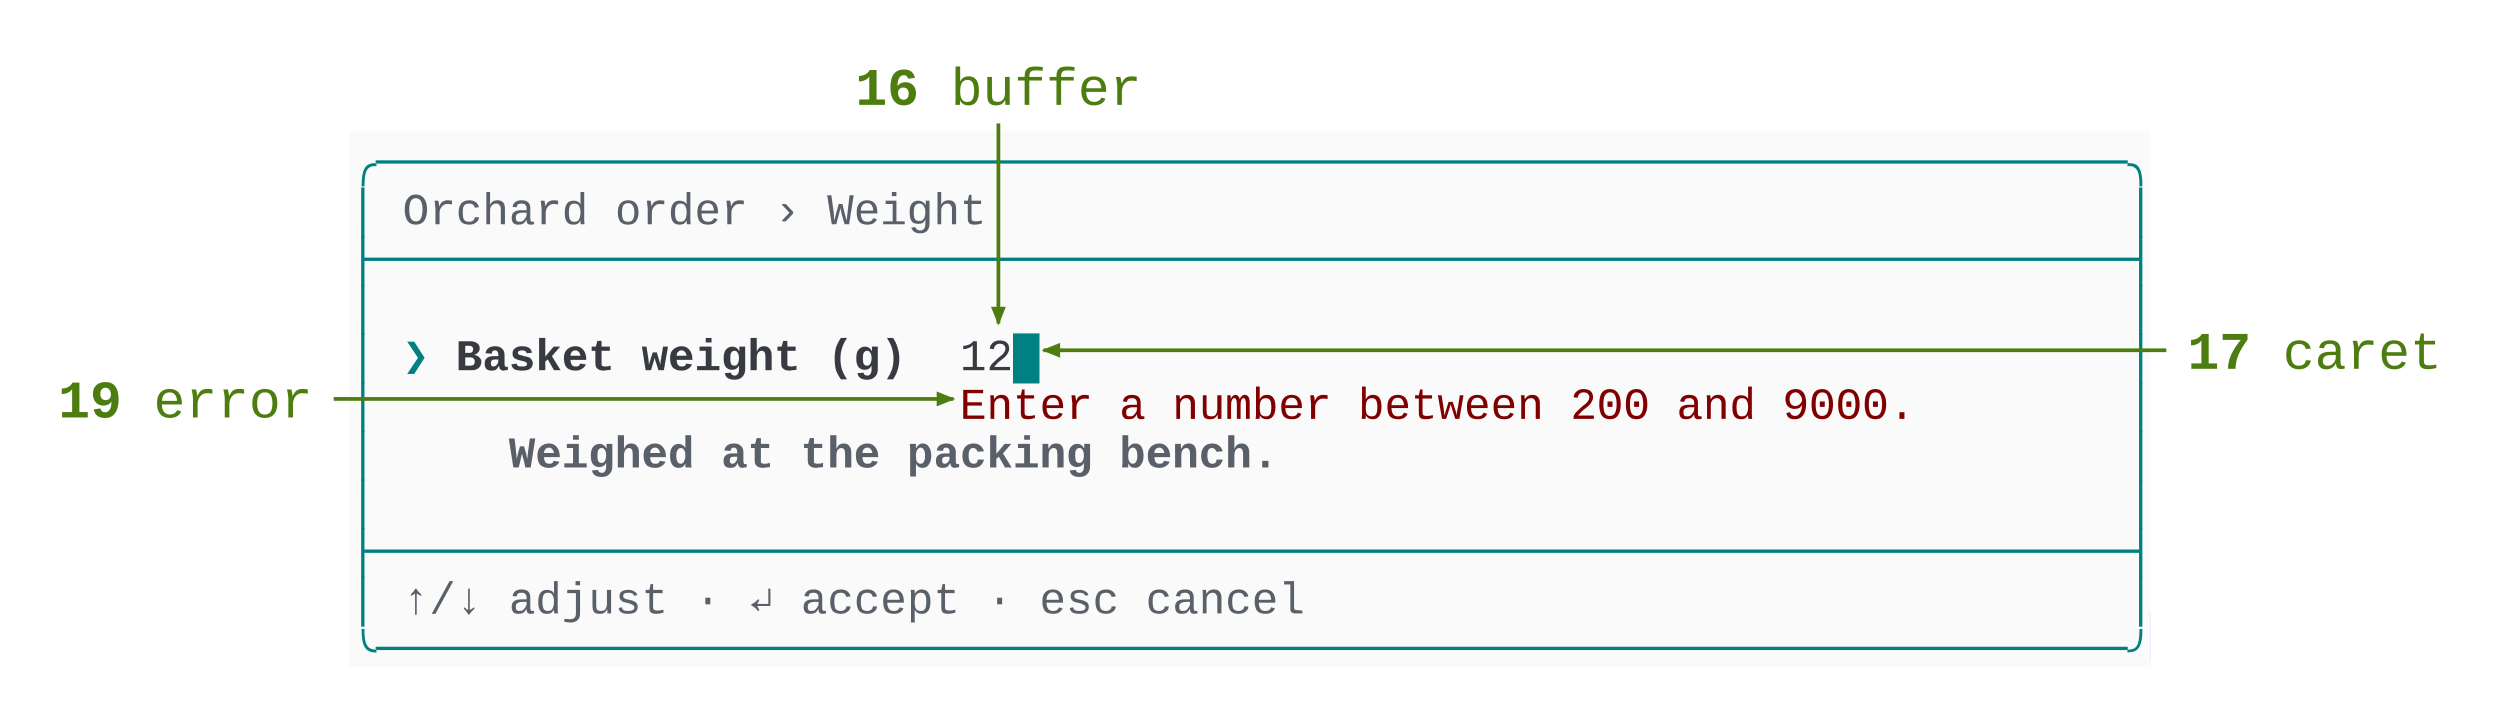
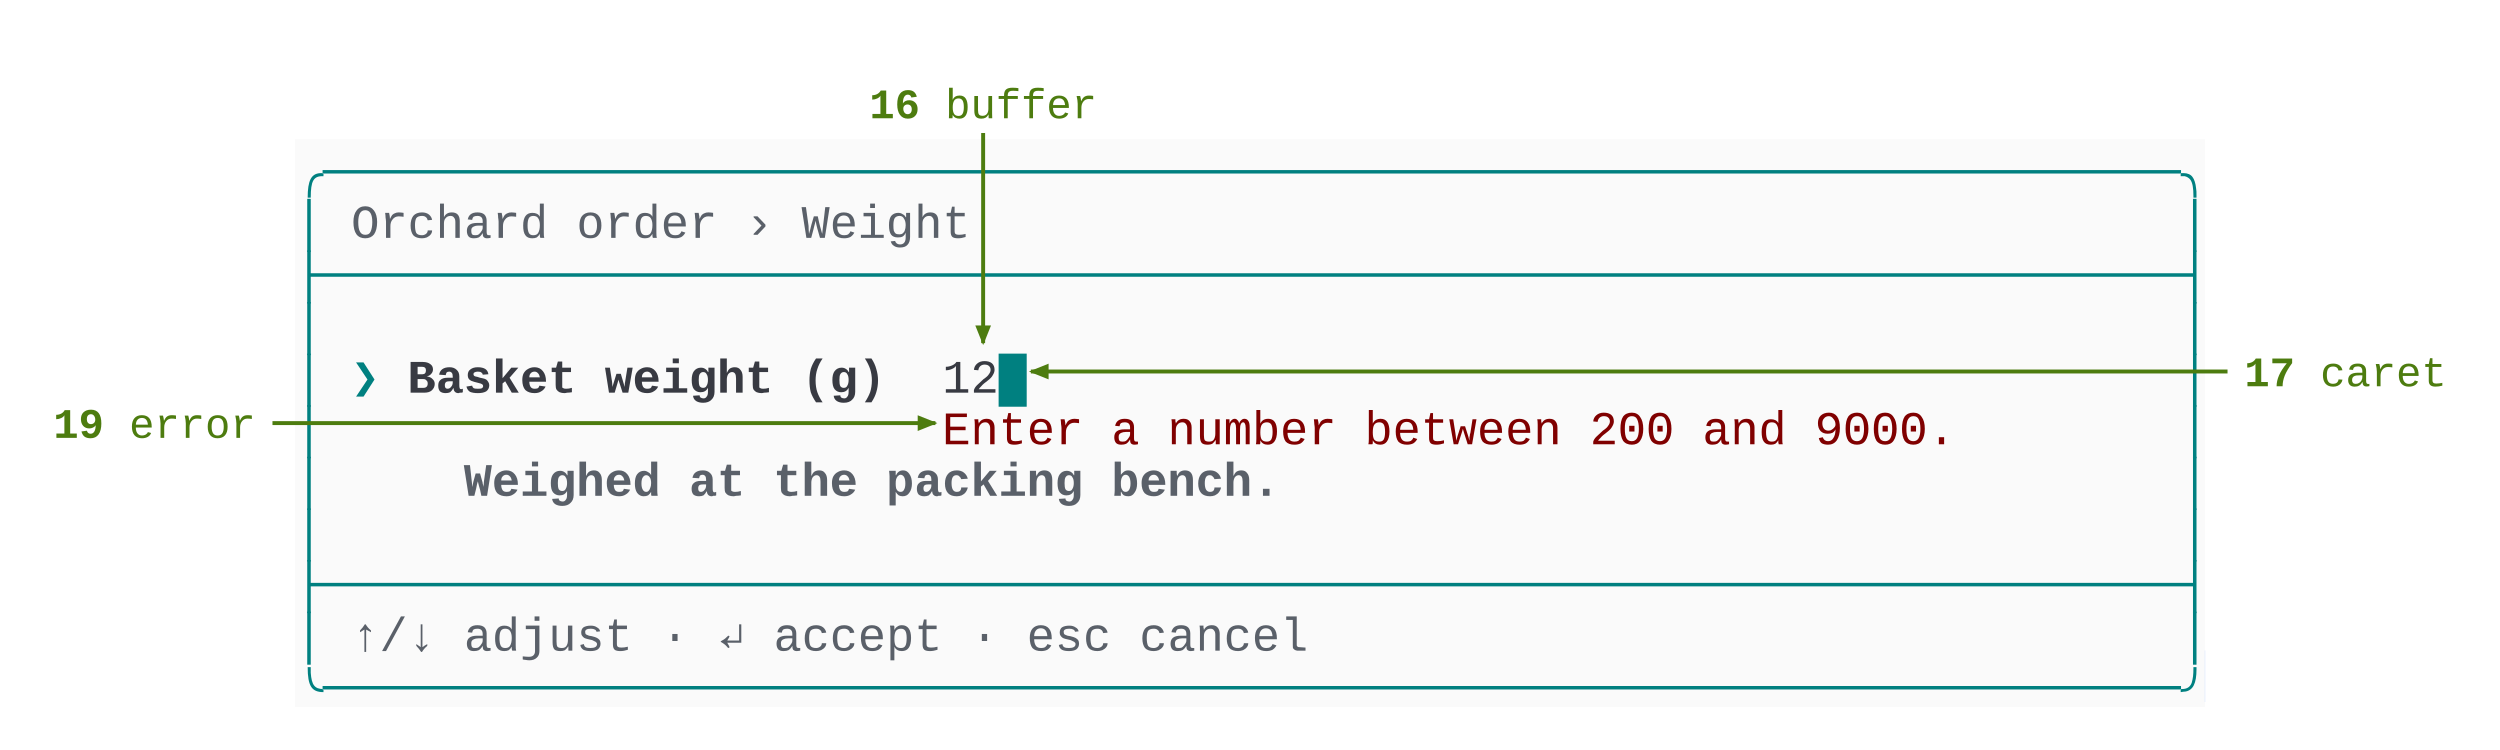
- <svg xmlns="http://www.w3.org/2000/svg" xmlns:xlink="http://www.w3.org/1999/xlink" width="944.00" height="271.67">
+ <svg xmlns="http://www.w3.org/2000/svg" xmlns:xlink="http://www.w3.org/1999/xlink" width="890.00" height="266.67">
  <defs>
    <marker id="anatomy-arrow" viewBox="0 0 10 10" refX="9" refY="5" markerWidth="5" markerHeight="5" orient="auto-start-reverse">
      <path d="M 0 1 L 10 5 L 0 9 z" fill="rgb(77,124,15)" />
    </marker>
  </defs>
-   <g transform="translate(132.00,49.60)">
+   <g transform="translate(105.00,49.60)">
    <svg width="680" height="202.07">
      <rect width="680" height="202.07" rx="0" ry="0" class="a" />
      <svg height="202.07" viewBox="0 0 68 20.207" width="680">
        <style>.a{fill:rgb(250,250,250)}.b{font-family:Consolas,"Courier New",Courier,"Liberation Mono",monospace}.c{fill:rgb(0,128,128);white-space:pre}.d{fill:transparent}.e{fill:rgb(82,139,255)}.f{fill:rgb(90,96,105);white-space:pre}.g{fill:rgb(0,128,128);font-weight:bold;white-space:pre}.h{fill:rgb(56,58,66);font-weight:bold;white-space:pre}.i{fill:rgb(56,58,66);white-space:pre}.j{fill:rgb(128,0,0);white-space:pre}.k{fill:rgb(90,96,105);font-weight:bold;white-space:pre}</style>
        <g font-family="Consolas, &quot;Courier New&quot;, Courier, &quot;Liberation Mono&quot;, monospace" font-size="1.67" class="b">
          <defs>
            <symbol id="1">
              <text x="0" y="1.67" class="c" textLength="68.136" lengthAdjust="spacingAndGlyphs">├──────────────────────────────────────────────────────────────────┤</text>
            </symbol>
            <symbol id="2">
              <text x="0" y="1.67" class="c" textLength="1.002" lengthAdjust="spacingAndGlyphs">│</text>
              <text x="67.134" y="1.67" class="c" textLength="1.002" lengthAdjust="spacingAndGlyphs">│</text>
            </symbol>
            <symbol id="a">
              <rect height="11" width="68" x="0" y="0" class="d" />
            </symbol>
            <symbol id="b">
              <rect height="1.837" width="1.102" class="e" />
            </symbol>
          </defs>
          <rect height="20.207" width="68" class="a" />
          <svg x="0" y="0" width="68">
            <svg x="0">
              <use xlink:href="#a" />
              <use xlink:href="#b" x="67.996" y="18.195" />
              <text x="0" y="1.67" class="c" textLength="68.136" lengthAdjust="spacingAndGlyphs">╭──────────────────────────────────────────────────────────────────╮</text>
              <text x="0" y="3.507" class="c" textLength="1.002" lengthAdjust="spacingAndGlyphs">│</text>
              <text x="2.004" y="3.507" class="f" textLength="7.014" lengthAdjust="spacingAndGlyphs">Orchard</text>
              <text x="10.02" y="3.507" class="f" textLength="5.01" lengthAdjust="spacingAndGlyphs">order</text>
              <text x="16.032" y="3.507" class="f" textLength="1.002" lengthAdjust="spacingAndGlyphs">›</text>
              <text x="18.036" y="3.507" class="f" textLength="6.012" lengthAdjust="spacingAndGlyphs">Weight</text>
              <text x="67.134" y="3.507" class="c" textLength="1.002" lengthAdjust="spacingAndGlyphs">│</text>
              <use xlink:href="#1" y="3.674" />
              <use xlink:href="#2" y="5.511" />
              <text x="0" y="9.018" class="c" textLength="1.002" lengthAdjust="spacingAndGlyphs">│</text>
              <text x="2.004" y="9.018" class="g" textLength="1.002" lengthAdjust="spacingAndGlyphs">❯</text>
              <text x="4.008" y="9.018" class="h" textLength="6.012" lengthAdjust="spacingAndGlyphs">Basket</text>
              <text x="11.022" y="9.018" class="h" textLength="6.012" lengthAdjust="spacingAndGlyphs">weight</text>
              <text x="18.036" y="9.018" class="h" textLength="3.006" lengthAdjust="spacingAndGlyphs">(g)</text>
              <text x="23.046" y="9.018" class="i" textLength="2.004" lengthAdjust="spacingAndGlyphs">12</text>
              <text x="25.05" y="9.018" class="g" textLength="1.002" lengthAdjust="spacingAndGlyphs">█</text>
              <text x="67.134" y="9.018" class="c" textLength="1.002" lengthAdjust="spacingAndGlyphs">│</text>
              <text x="0" y="10.855" class="c" textLength="1.002" lengthAdjust="spacingAndGlyphs">│</text>
              <text x="23.046" y="10.855" class="j" textLength="5.01" lengthAdjust="spacingAndGlyphs">Enter</text>
              <text x="29.058" y="10.855" class="j" textLength="1.002" lengthAdjust="spacingAndGlyphs">a</text>
              <text x="31.062" y="10.855" class="j" textLength="6.012" lengthAdjust="spacingAndGlyphs">number</text>
              <text x="38.076" y="10.855" class="j" textLength="7.014" lengthAdjust="spacingAndGlyphs">between</text>
              <text x="46.092" y="10.855" class="j" textLength="3.006" lengthAdjust="spacingAndGlyphs">200</text>
              <text x="50.1" y="10.855" class="j" textLength="3.006" lengthAdjust="spacingAndGlyphs">and</text>
              <text x="54.108" y="10.855" class="j" textLength="5.01" lengthAdjust="spacingAndGlyphs">9000.</text>
              <text x="67.134" y="10.855" class="c" textLength="1.002" lengthAdjust="spacingAndGlyphs">│</text>
              <text x="0" y="12.692" class="c" textLength="1.002" lengthAdjust="spacingAndGlyphs">│</text>
              <text x="6.012" y="12.692" class="k" textLength="7.014" lengthAdjust="spacingAndGlyphs">Weighed</text>
              <text x="14.028" y="12.692" class="k" textLength="2.004" lengthAdjust="spacingAndGlyphs">at</text>
              <text x="17.034" y="12.692" class="k" textLength="3.006" lengthAdjust="spacingAndGlyphs">the</text>
              <text x="21.042" y="12.692" class="k" textLength="7.014" lengthAdjust="spacingAndGlyphs">packing</text>
              <text x="29.058" y="12.692" class="k" textLength="6.012" lengthAdjust="spacingAndGlyphs">bench.</text>
              <text x="67.134" y="12.692" class="c" textLength="1.002" lengthAdjust="spacingAndGlyphs">│</text>
              <use xlink:href="#2" y="12.859" />
              <use xlink:href="#1" y="14.696" />
              <text x="0" y="18.203" class="c" textLength="1.002" lengthAdjust="spacingAndGlyphs">│</text>
              <text x="2.004" y="18.203" class="f" textLength="3.006" lengthAdjust="spacingAndGlyphs">↑/↓</text>
              <text x="6.012" y="18.203" class="f" textLength="6.012" lengthAdjust="spacingAndGlyphs">adjust</text>
              <text x="13.026" y="18.203" class="f" textLength="1.002" lengthAdjust="spacingAndGlyphs">·</text>
              <text x="15.03" y="18.203" class="f" textLength="1.002" lengthAdjust="spacingAndGlyphs">↵</text>
              <text x="17.034" y="18.203" class="f" textLength="6.012" lengthAdjust="spacingAndGlyphs">accept</text>
              <text x="24.048" y="18.203" class="f" textLength="1.002" lengthAdjust="spacingAndGlyphs">·</text>
              <text x="26.052" y="18.203" class="f" textLength="3.006" lengthAdjust="spacingAndGlyphs">esc</text>
              <text x="30.06" y="18.203" class="f" textLength="6.012" lengthAdjust="spacingAndGlyphs">cancel</text>
              <text x="67.134" y="18.203" class="c" textLength="1.002" lengthAdjust="spacingAndGlyphs">│</text>
              <text x="0" y="20.04" class="c" textLength="68.136" lengthAdjust="spacingAndGlyphs">╰──────────────────────────────────────────────────────────────────╯</text>
            </svg>
          </svg>
        </g>
      </svg>
    </svg>
  </g>
  <g>
-     <path d="M 377.00 46.60 L 377.00 122.16" fill="none" stroke="rgb(77,124,15)" stroke-width="1.4" marker-end="url(#anatomy-arrow)" />
-     <text x="377.00" y="39.60" text-anchor="middle" fill="rgb(77,124,15)" font-family="Consolas, &quot;Courier New&quot;, Courier, monospace" font-size="20.0">
+     <path d="M 350.00 47.35 L 350.00 122.16" fill="none" stroke="rgb(77,124,15)" stroke-width="1.4" marker-end="url(#anatomy-arrow)" />
+     <text x="350.00" y="42.10" text-anchor="middle" fill="rgb(77,124,15)" font-family="Consolas, &quot;Courier New&quot;, Courier, monospace" font-size="15.0">
      <tspan font-weight="bold">16</tspan>  buffer</text>
-     <path d="M 818.00 132.26 L 818.00 132.26 L 394.00 132.26" fill="none" stroke="rgb(77,124,15)" stroke-width="1.4" stroke-linejoin="round" marker-end="url(#anatomy-arrow)" />
-     <text x="826.00" y="139.26" text-anchor="start" fill="rgb(77,124,15)" font-family="Consolas, &quot;Courier New&quot;, Courier, monospace" font-size="20.0">
+     <path d="M 793.00 132.26 L 791.00 132.26 L 367.00 132.26" fill="none" stroke="rgb(77,124,15)" stroke-width="1.4" stroke-linejoin="round" marker-end="url(#anatomy-arrow)" />
+     <text x="799.00" y="137.51" text-anchor="start" fill="rgb(77,124,15)" font-family="Consolas, &quot;Courier New&quot;, Courier, monospace" font-size="15.0">
      <tspan font-weight="bold">17</tspan>  caret</text>
-     <path d="M 126.00 150.63 L 126.00 150.63 L 360.00 150.63" fill="none" stroke="rgb(77,124,15)" stroke-width="1.4" stroke-linejoin="round" marker-end="url(#anatomy-arrow)" />
-     <text x="118.00" y="157.63" text-anchor="end" fill="rgb(77,124,15)" font-family="Consolas, &quot;Courier New&quot;, Courier, monospace" font-size="20.0">
+     <path d="M 97.00 150.63 L 99.00 150.63 L 333.00 150.63" fill="none" stroke="rgb(77,124,15)" stroke-width="1.4" stroke-linejoin="round" marker-end="url(#anatomy-arrow)" />
+     <text x="91.00" y="155.88" text-anchor="end" fill="rgb(77,124,15)" font-family="Consolas, &quot;Courier New&quot;, Courier, monospace" font-size="15.0">
      <tspan font-weight="bold">19</tspan>  error</text>
  </g>
</svg>
